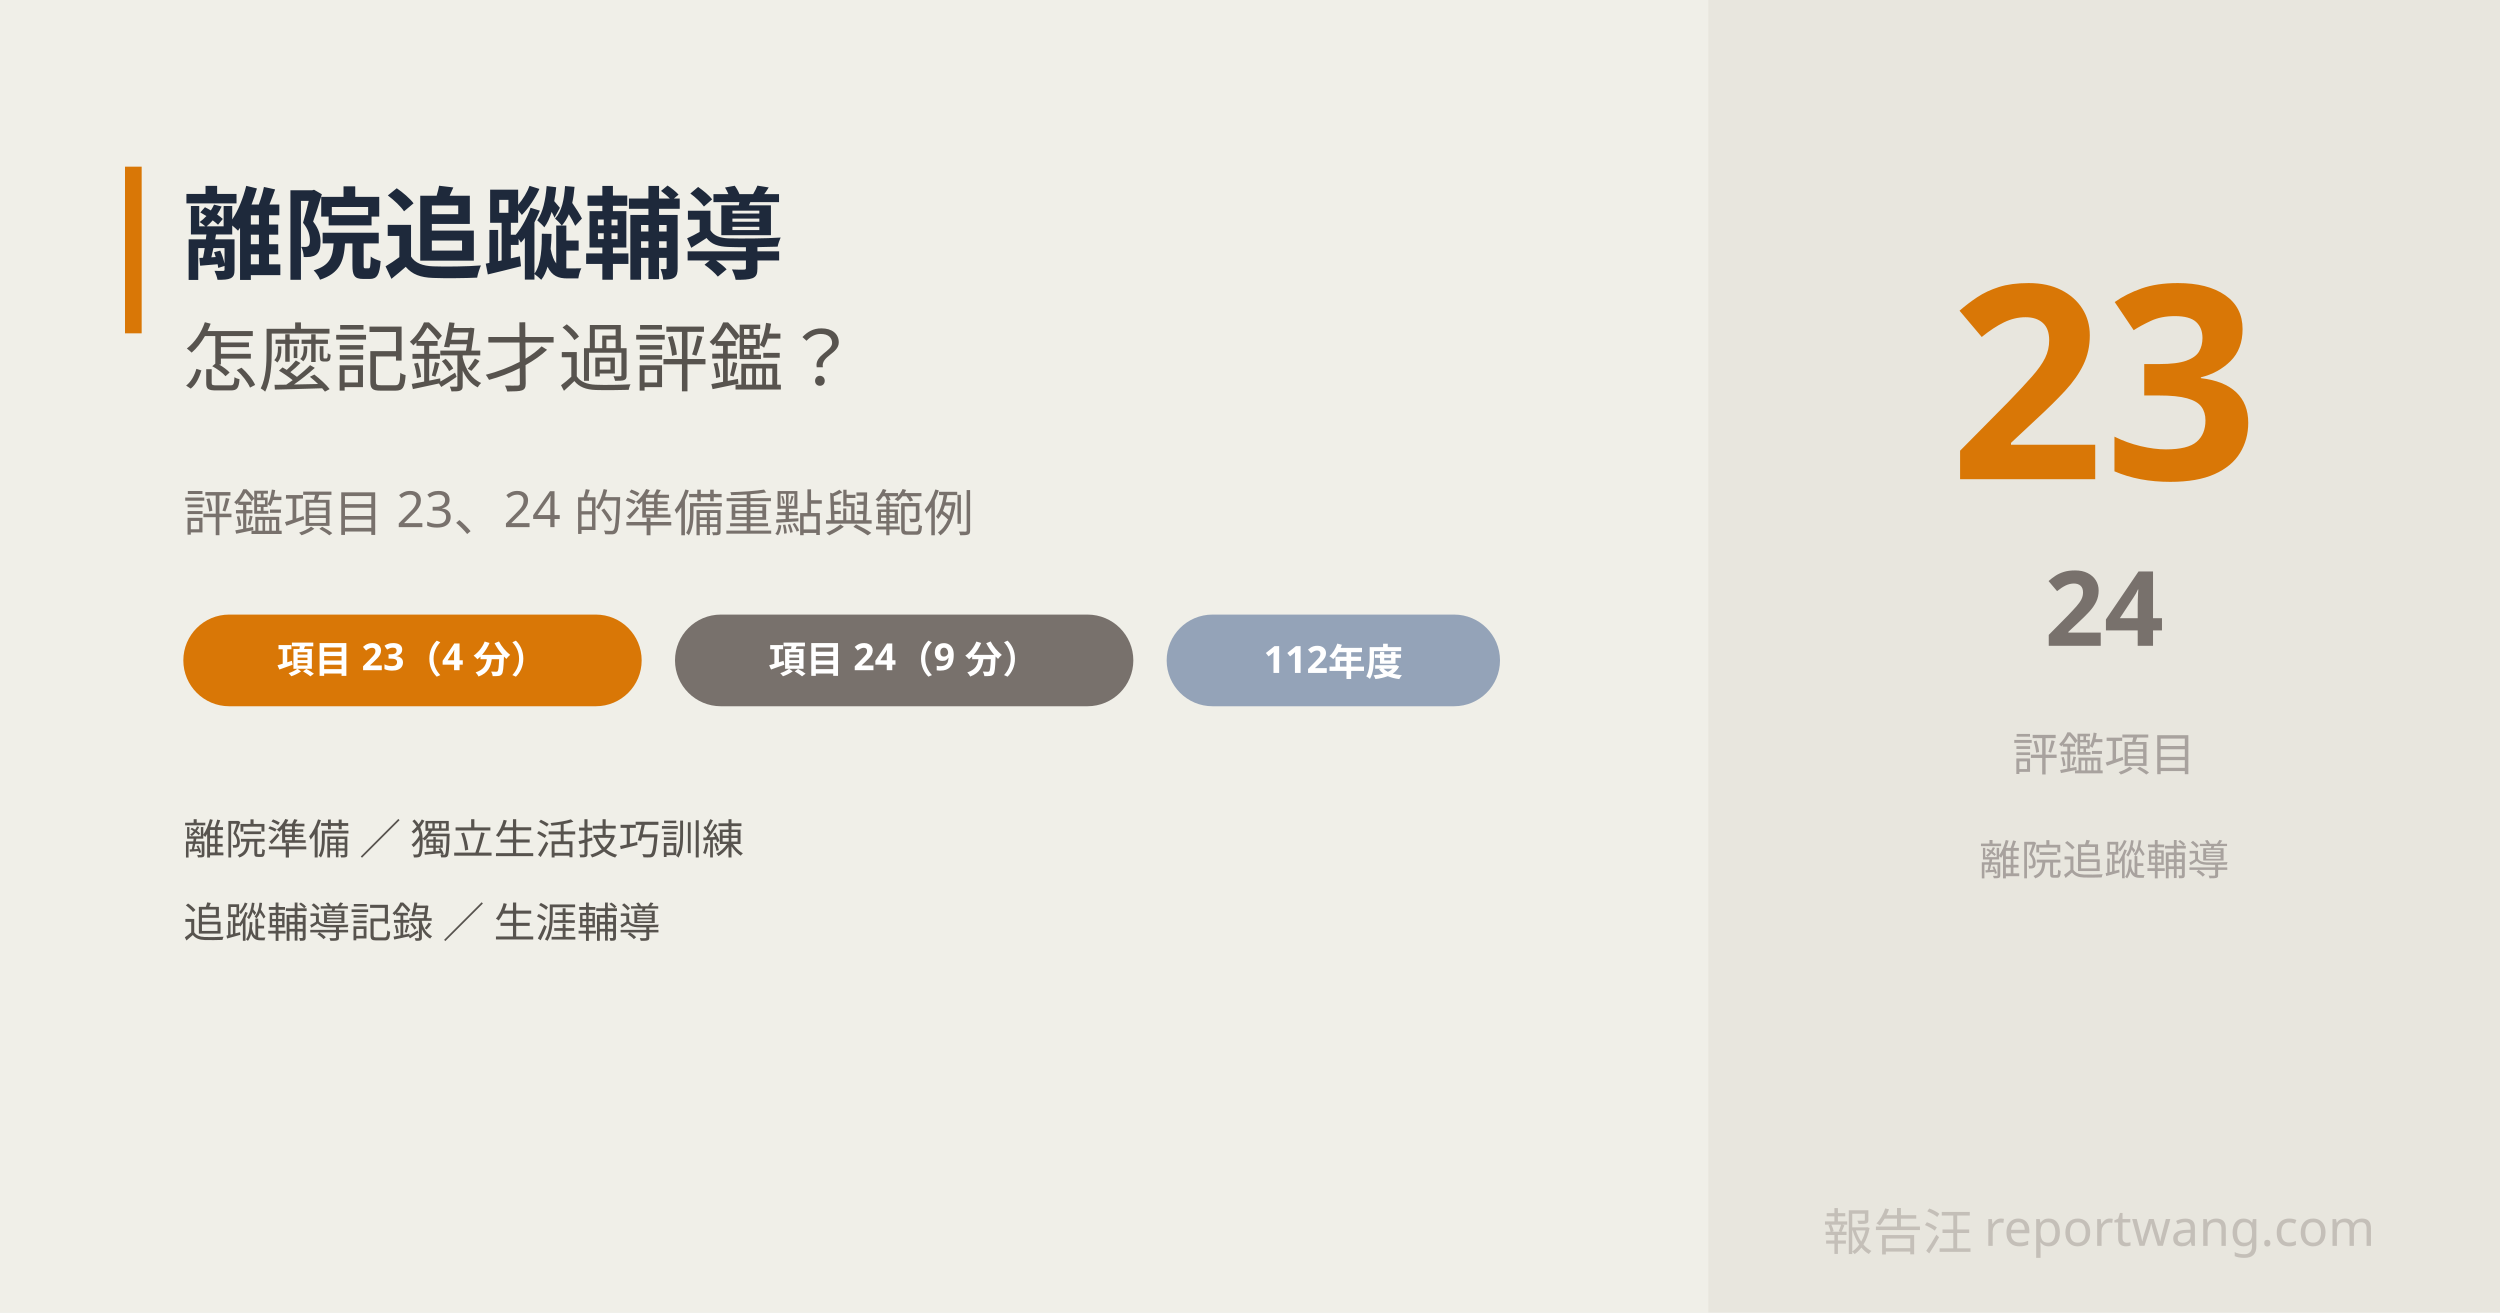
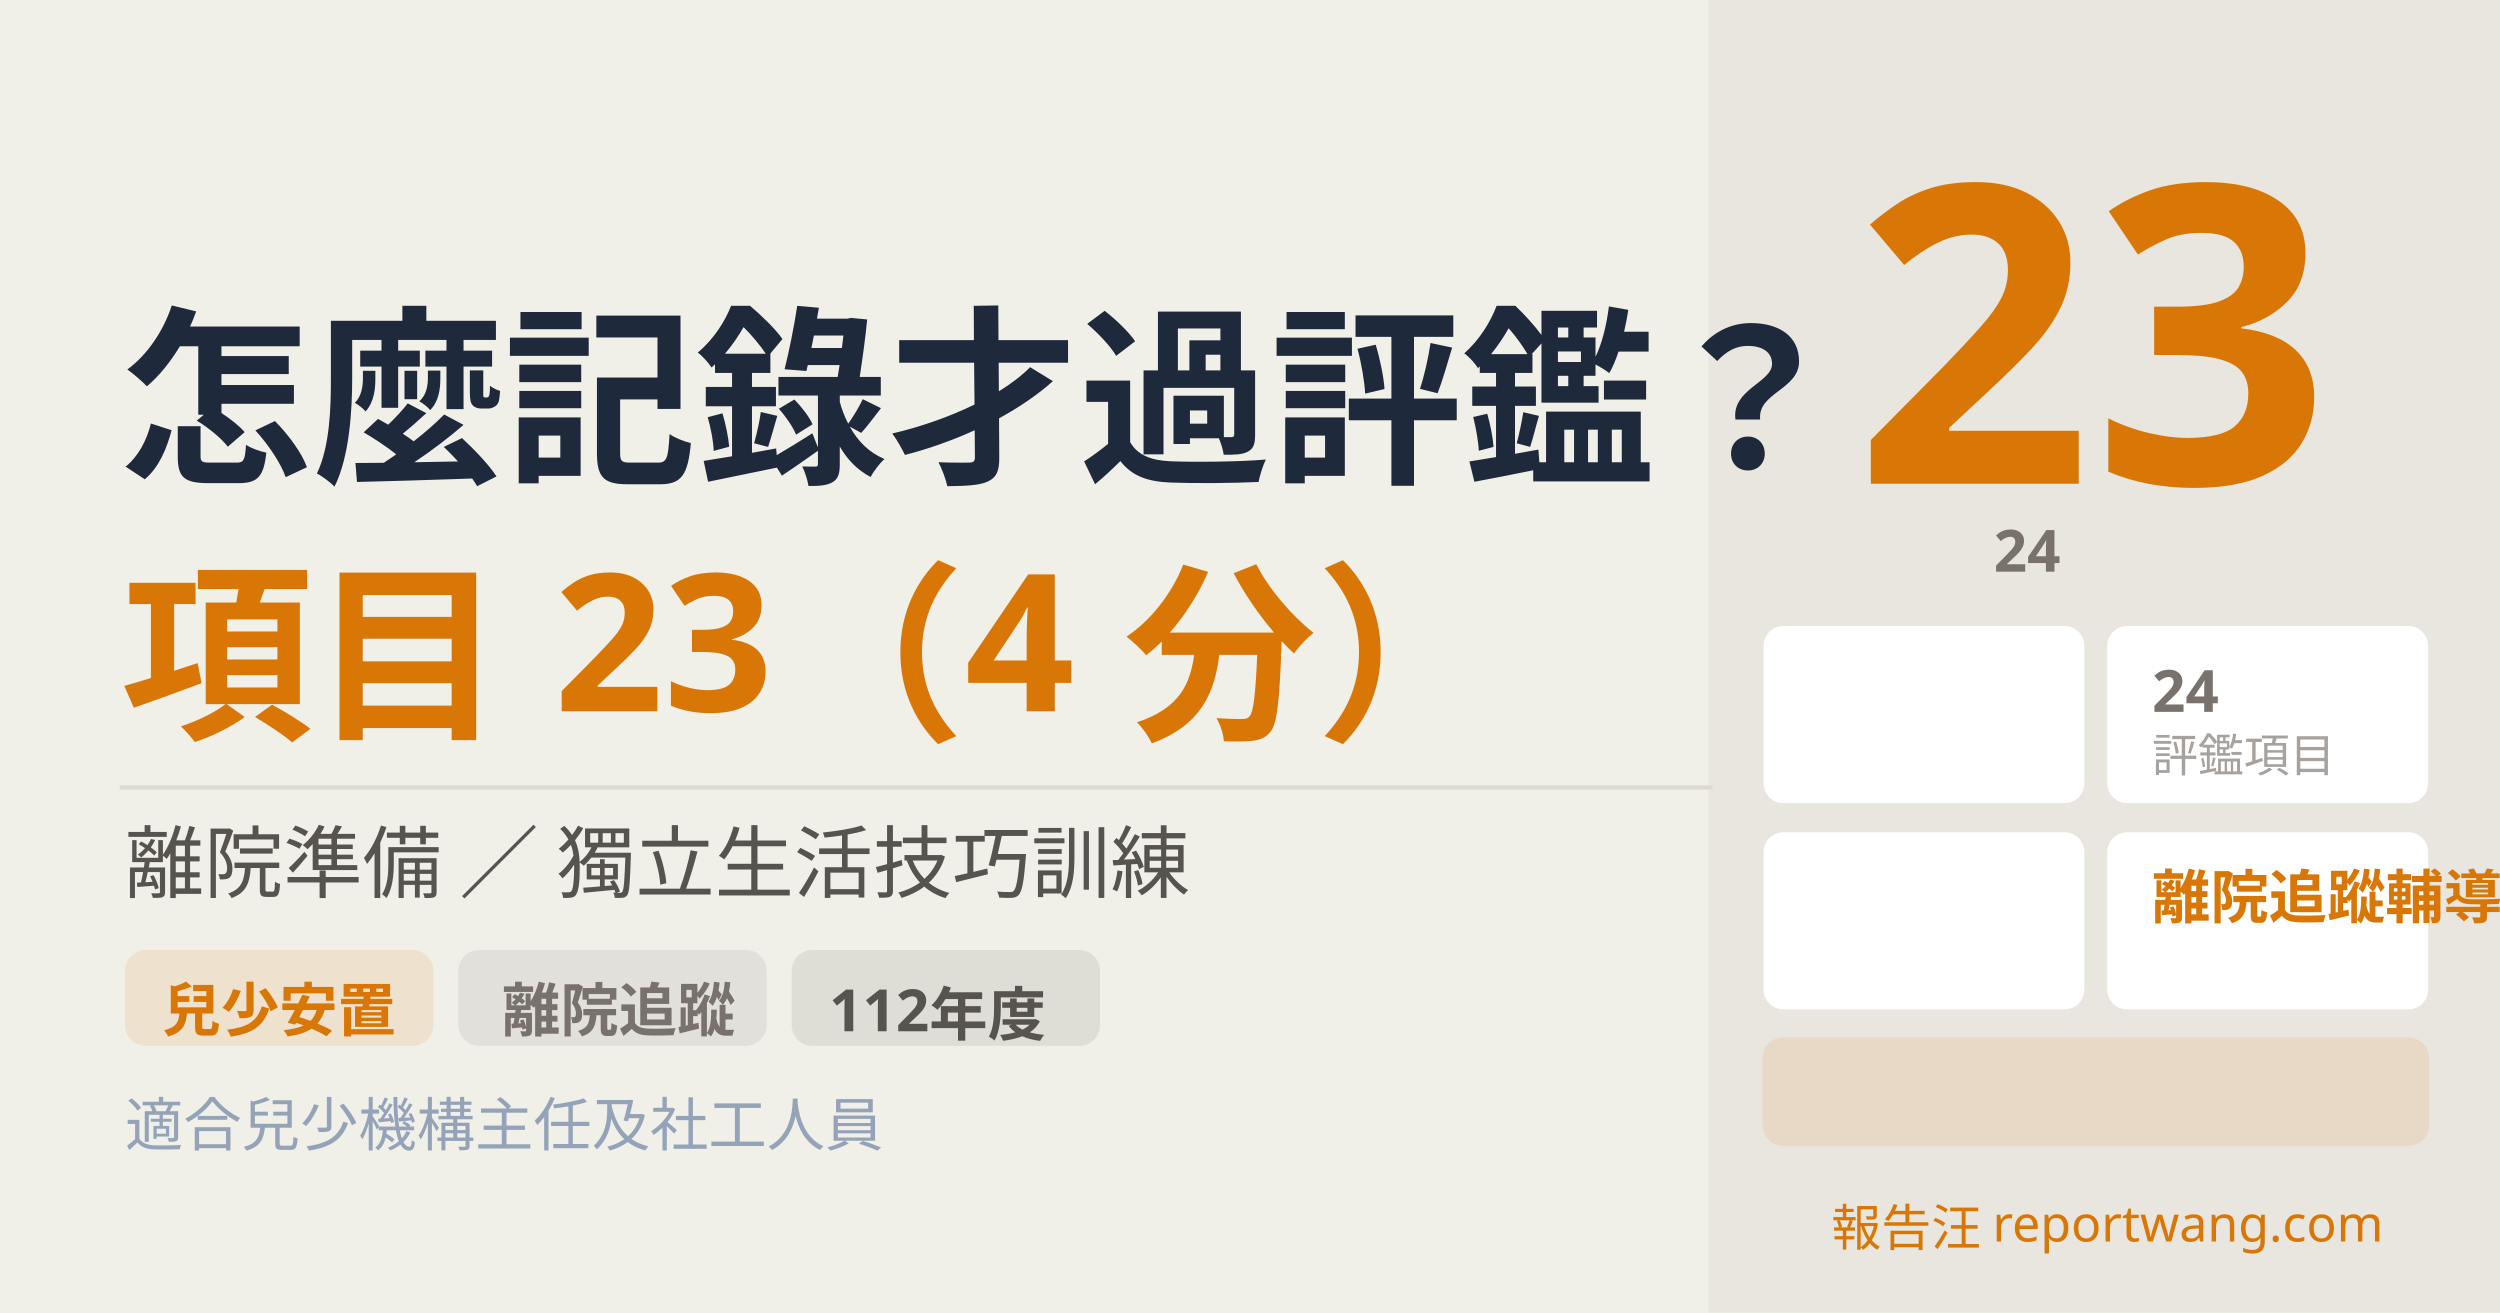
- <svg xmlns="http://www.w3.org/2000/svg" viewBox="0 0 1200 630" width="1200" height="630" font-family="'Noto Sans TC', sans-serif">
+ <svg xmlns="http://www.w3.org/2000/svg" width="1200" height="630" viewBox="0 0 1200 630" fill="none" font-family="'Noto Sans TC', sans-serif">
  <rect width="1200" height="630" fill="#f0efe8" />
-   <rect x="0" y="0" width="820" height="630" fill="#f0efe8" />
-   <rect x="820" y="0" width="380" height="630" fill="#e8e6de" />
-   <rect x="60" y="80" width="8" height="80" fill="#d97706" />
-   <text x="88" y="130" font-size="48" font-weight="700" fill="#1e293b">離院追蹤輔導</text>
-   <text x="88" y="185" font-size="36" font-weight="500" fill="#57534e">怎麼記錄才過評鑑？</text>
-   <text x="88" y="255" font-size="24" fill="#78716c">評鑑項目 23、24 的準備重點與範例</text>
-   <rect x="88" y="295" width="220" height="44" rx="22" fill="#d97706" />
-   <text x="198" y="323" font-size="18" font-weight="600" fill="white" text-anchor="middle">項目 23（4 分）</text>
-   <rect x="324" y="295" width="220" height="44" rx="22" fill="#78716c" />
-   <text x="434" y="323" font-size="18" font-weight="600" fill="white" text-anchor="middle">項目 24（9 分）</text>
-   <rect x="560" y="295" width="160" height="44" rx="22" fill="#94a3b8" />
-   <text x="640" y="323" font-size="18" font-weight="600" fill="white" text-anchor="middle">112年度</text>
-   <text x="88" y="410" font-size="20" fill="#57534e">離院準備 ／ 獨立生活技巧訓練</text>
-   <text x="88" y="450" font-size="20" fill="#57534e">追蹤輔導記錄 ／ 生涯輔導</text>
-   <text x="1010" y="230" font-size="130" font-weight="900" fill="#d97706" text-anchor="middle">23</text>
-   <text x="1010" y="310" font-size="50" font-weight="900" fill="#78716c" text-anchor="middle">24</text>
-   <text x="1010" y="370" font-size="22" fill="#a8a29e" text-anchor="middle">評鑑項目</text>
-   <text x="1010" y="420" font-size="20" fill="#a8a29e" text-anchor="middle">離院追蹤輔導</text>
-   <text x="1140" y="600" font-size="24" fill="#c4bfb8" text-anchor="end">報告汪 reportwang.com</text>
+   <g clip-path="url(#clip-youth-care-discharge)">
+     <path d="M1200 0H0V630H1200V0Z" fill="#F0EFE8" />
+     <path d="M1200 0H820V630H1200V0Z" fill="#E8E6DE" />
+     <text fill="#D97706" style="white-space: pre" xml:space="preserve" font-size="200" font-weight="bold" letter-spacing="0em">
+       <tspan x="890" y="232.2">23</tspan>
+     </text>
+     <text fill="#78716C" style="white-space: pre" xml:space="preserve" font-size="28" font-weight="bold" letter-spacing="0em">
+       <tspan x="957" y="274.416">24</tspan>
+     </text>
+     <path d="M991 300H856C850.477 300 846 304.477 846 310V376C846 381.523 850.477 386 856 386H991C996.523 386 1001 381.523 1001 376V310C1001 304.477 996.523 300 991 300Z" fill="white" stroke="#E8E6DE" />
+     <text fill="#D97706" style="white-space: pre" xml:space="preserve" font-size="28" font-weight="bold" letter-spacing="0em">
+       <tspan x="868" y="341.708" />
+     </text>
+     <text fill="#A8A29E" style="white-space: pre" xml:space="preserve" font-size="22" letter-spacing="0em">
+       <tspan x="868" y="370.476" />
+     </text>
+     <path d="M1156 300H1021C1015.48 300 1011 304.477 1011 310V376C1011 381.523 1015.48 386 1021 386H1156C1161.52 386 1166 381.523 1166 376V310C1166 304.477 1161.52 300 1156 300Z" fill="white" stroke="#E8E6DE" />
+     <text fill="#78716C" style="white-space: pre" xml:space="preserve" font-size="28" font-weight="bold" letter-spacing="0em">
+       <tspan x="1033" y="341.708">24</tspan>
+     </text>
+     <text fill="#A8A29E" style="white-space: pre" xml:space="preserve" font-size="22" letter-spacing="0em">
+       <tspan x="1033" y="370.476">評鑑項目</tspan>
+     </text>
+     <path d="M991 399H856C850.477 399 846 403.477 846 409V475C846 480.523 850.477 485 856 485H991C996.523 485 1001 480.523 1001 475V409C1001 403.477 996.523 399 991 399Z" fill="white" stroke="#E8E6DE" />
+     <text fill="#78716C" style="white-space: pre" xml:space="preserve" font-size="28" font-weight="bold" letter-spacing="0em">
+       <tspan x="868" y="440.708" />
+     </text>
+     <text fill="#A8A29E" style="white-space: pre" xml:space="preserve" font-size="22" letter-spacing="0em">
+       <tspan x="868" y="469.476" />
+     </text>
+     <path d="M1156 399H1021C1015.48 399 1011 403.477 1011 409V475C1011 480.523 1015.48 485 1021 485H1156C1161.52 485 1166 480.523 1166 475V409C1166 403.477 1161.52 399 1156 399Z" fill="white" stroke="#E8E6DE" />
+     <text fill="#D97706" style="white-space: pre" xml:space="preserve" font-size="28" font-weight="bold" letter-spacing="0em">
+       <tspan x="1033" y="440.708">離院追蹤輔導</tspan>
+     </text>
+     <text fill="#A8A29E" style="white-space: pre" xml:space="preserve" font-size="22" letter-spacing="0em">
+       <tspan x="1033" y="469.476" />
+     </text>
+     <path opacity="0.12" d="M1156 498H856C850.477 498 846 502.477 846 508V540C846 545.523 850.477 550 856 550H1156C1161.52 550 1166 545.523 1166 540V508C1166 502.477 1161.52 498 1156 498Z" fill="#D97706" />
+     <text fill="#D97706" style="white-space: pre" xml:space="preserve" font-size="28" font-weight="bold" letter-spacing="0em">
+       <tspan x="950" y="530.708" />
+     </text>
+     <text fill="#1E293B" style="white-space: pre" xml:space="preserve" font-size="92" font-weight="bold" letter-spacing="0em">
+       <tspan x="58" y="225.0">怎麼記錄才過評鑑？</tspan>
+     </text>
+     <text fill="#D97706" style="white-space: pre" xml:space="preserve" font-size="92" font-weight="bold" letter-spacing="0em">
+       <tspan x="58" y="348.0">項目 23（4 分）</tspan>
+     </text>
+     <path d="M57.5 378H822" stroke="#DEDAD3" stroke-width="2" />
+     <text fill="#57534E" style="white-space: pre" xml:space="preserve" font-size="38" letter-spacing="0em">
+       <tspan x="60" y="428.0">離院準備 ／ 獨立生活技巧訓練</tspan>
+     </text>
+     <path opacity="0.12" d="M198 456.00H70C64.477 456.00 60 460.477 60 466.00V492.00C60 497.523 64.477 502.00 70 502.00H198C203.523 502.00 208 497.523 208 492.00V466.00C208 460.477 203.523 456.00 198 456.00Z" fill="#D97706" />
+     <text fill="#D97706" style="white-space: pre" xml:space="preserve" font-size="28" font-weight="bold" letter-spacing="0em">
+       <tspan x="78" y="495.000">兒少安置</tspan>
+     </text>
+     <path opacity="0.12" d="M358 456.00H230C224.477 456.00 220 460.477 220 466.00V492.00C220 497.523 224.477 502.00 230 502.00H358C363.523 502.00 368 497.523 368 492.00V466.00C368 460.477 363.523 456.00 358 456.00Z" fill="#78716C" />
+     <text fill="#78716C" style="white-space: pre" xml:space="preserve" font-size="28" font-weight="bold" letter-spacing="0em">
+       <tspan x="241" y="495.000">離院追蹤</tspan>
+     </text>
+     <path opacity="0.12" d="M518 456.00H390C384.477 456.00 380 460.477 380 466.00V492.00C380 497.523 384.477 502.00 390 502.00H518C523.523 502.00 528 497.523 528 492.00V466.00C528 460.477 523.523 456.00 518 456.00Z" fill="#57534E" />
+     <text fill="#57534E" style="white-space: pre" xml:space="preserve" font-size="28" font-weight="bold" letter-spacing="0em">
+       <tspan x="398" y="495.000">112年度</tspan>
+     </text>
+     <text fill="#94A3B8" style="white-space: pre" xml:space="preserve" font-size="28" letter-spacing="0em">
+       <tspan x="60" y="550.0">適合兒少機構主任及社工人員</tspan>
+     </text>
+     <text fill="#D97706" style="white-space: pre" xml:space="preserve" font-size="24" letter-spacing="0em">
+       <tspan x="879.008" y="597.928">報告汪 reportwang.com</tspan>
+     </text>
+   </g>
+   <defs>
+     <clipPath id="clip-youth-care-discharge">
+       <rect width="1200" height="630" fill="white" />
+     </clipPath>
+   </defs>
</svg>
